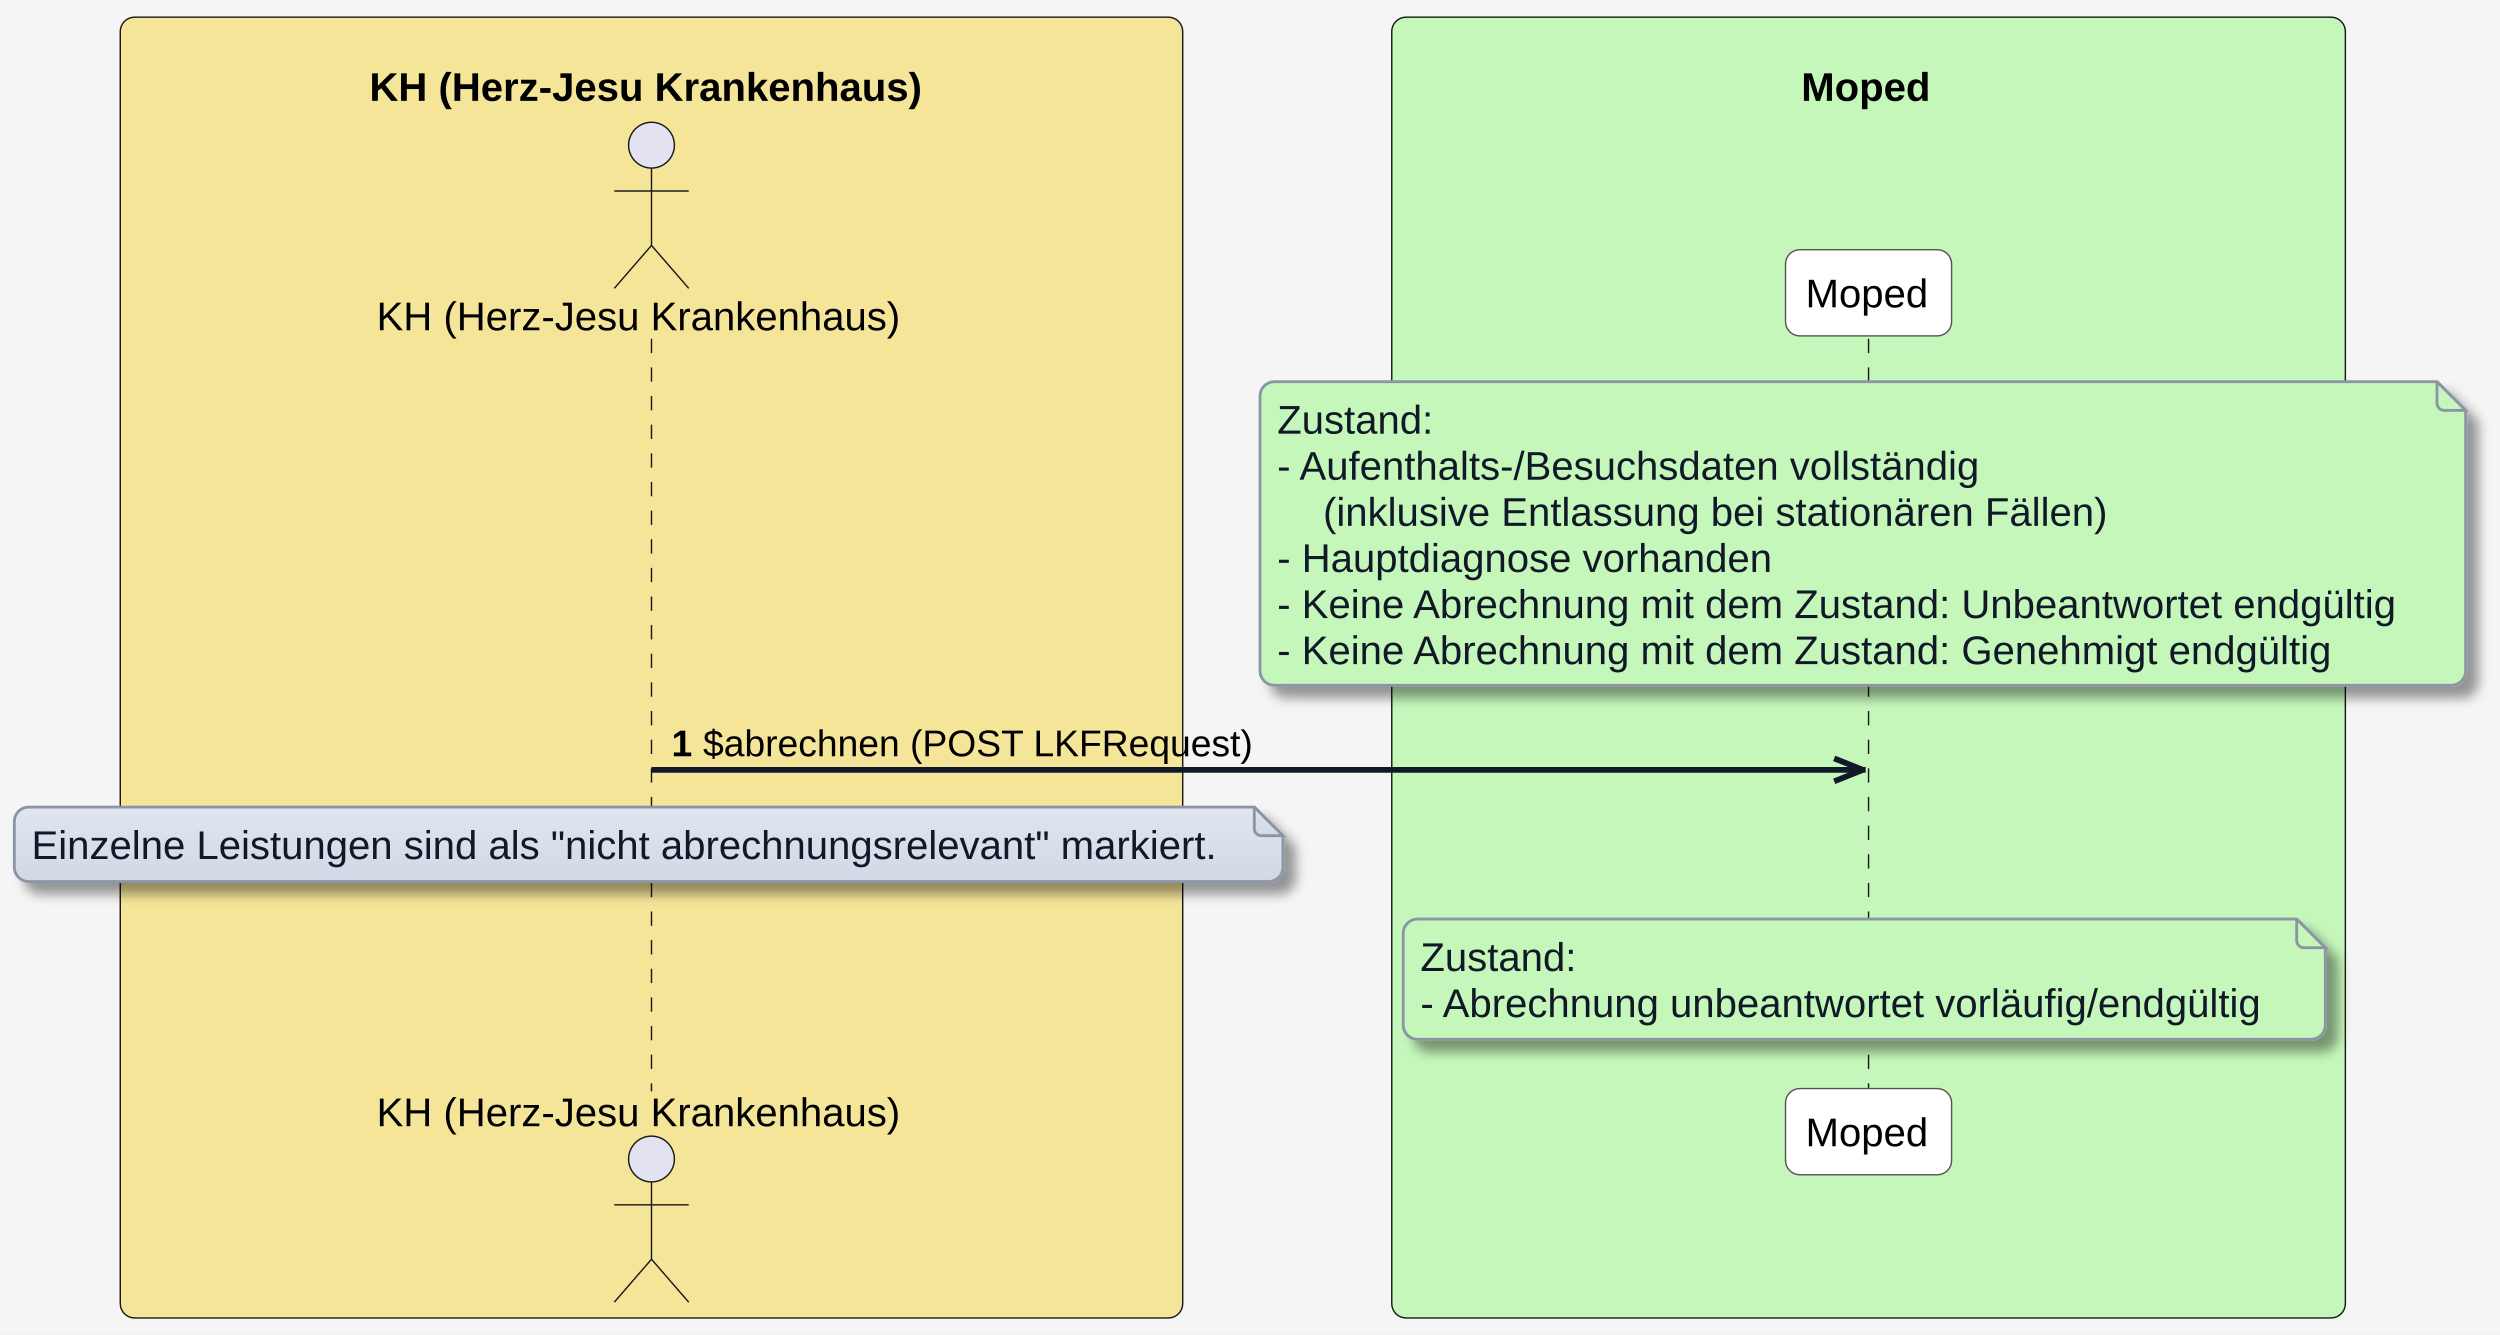
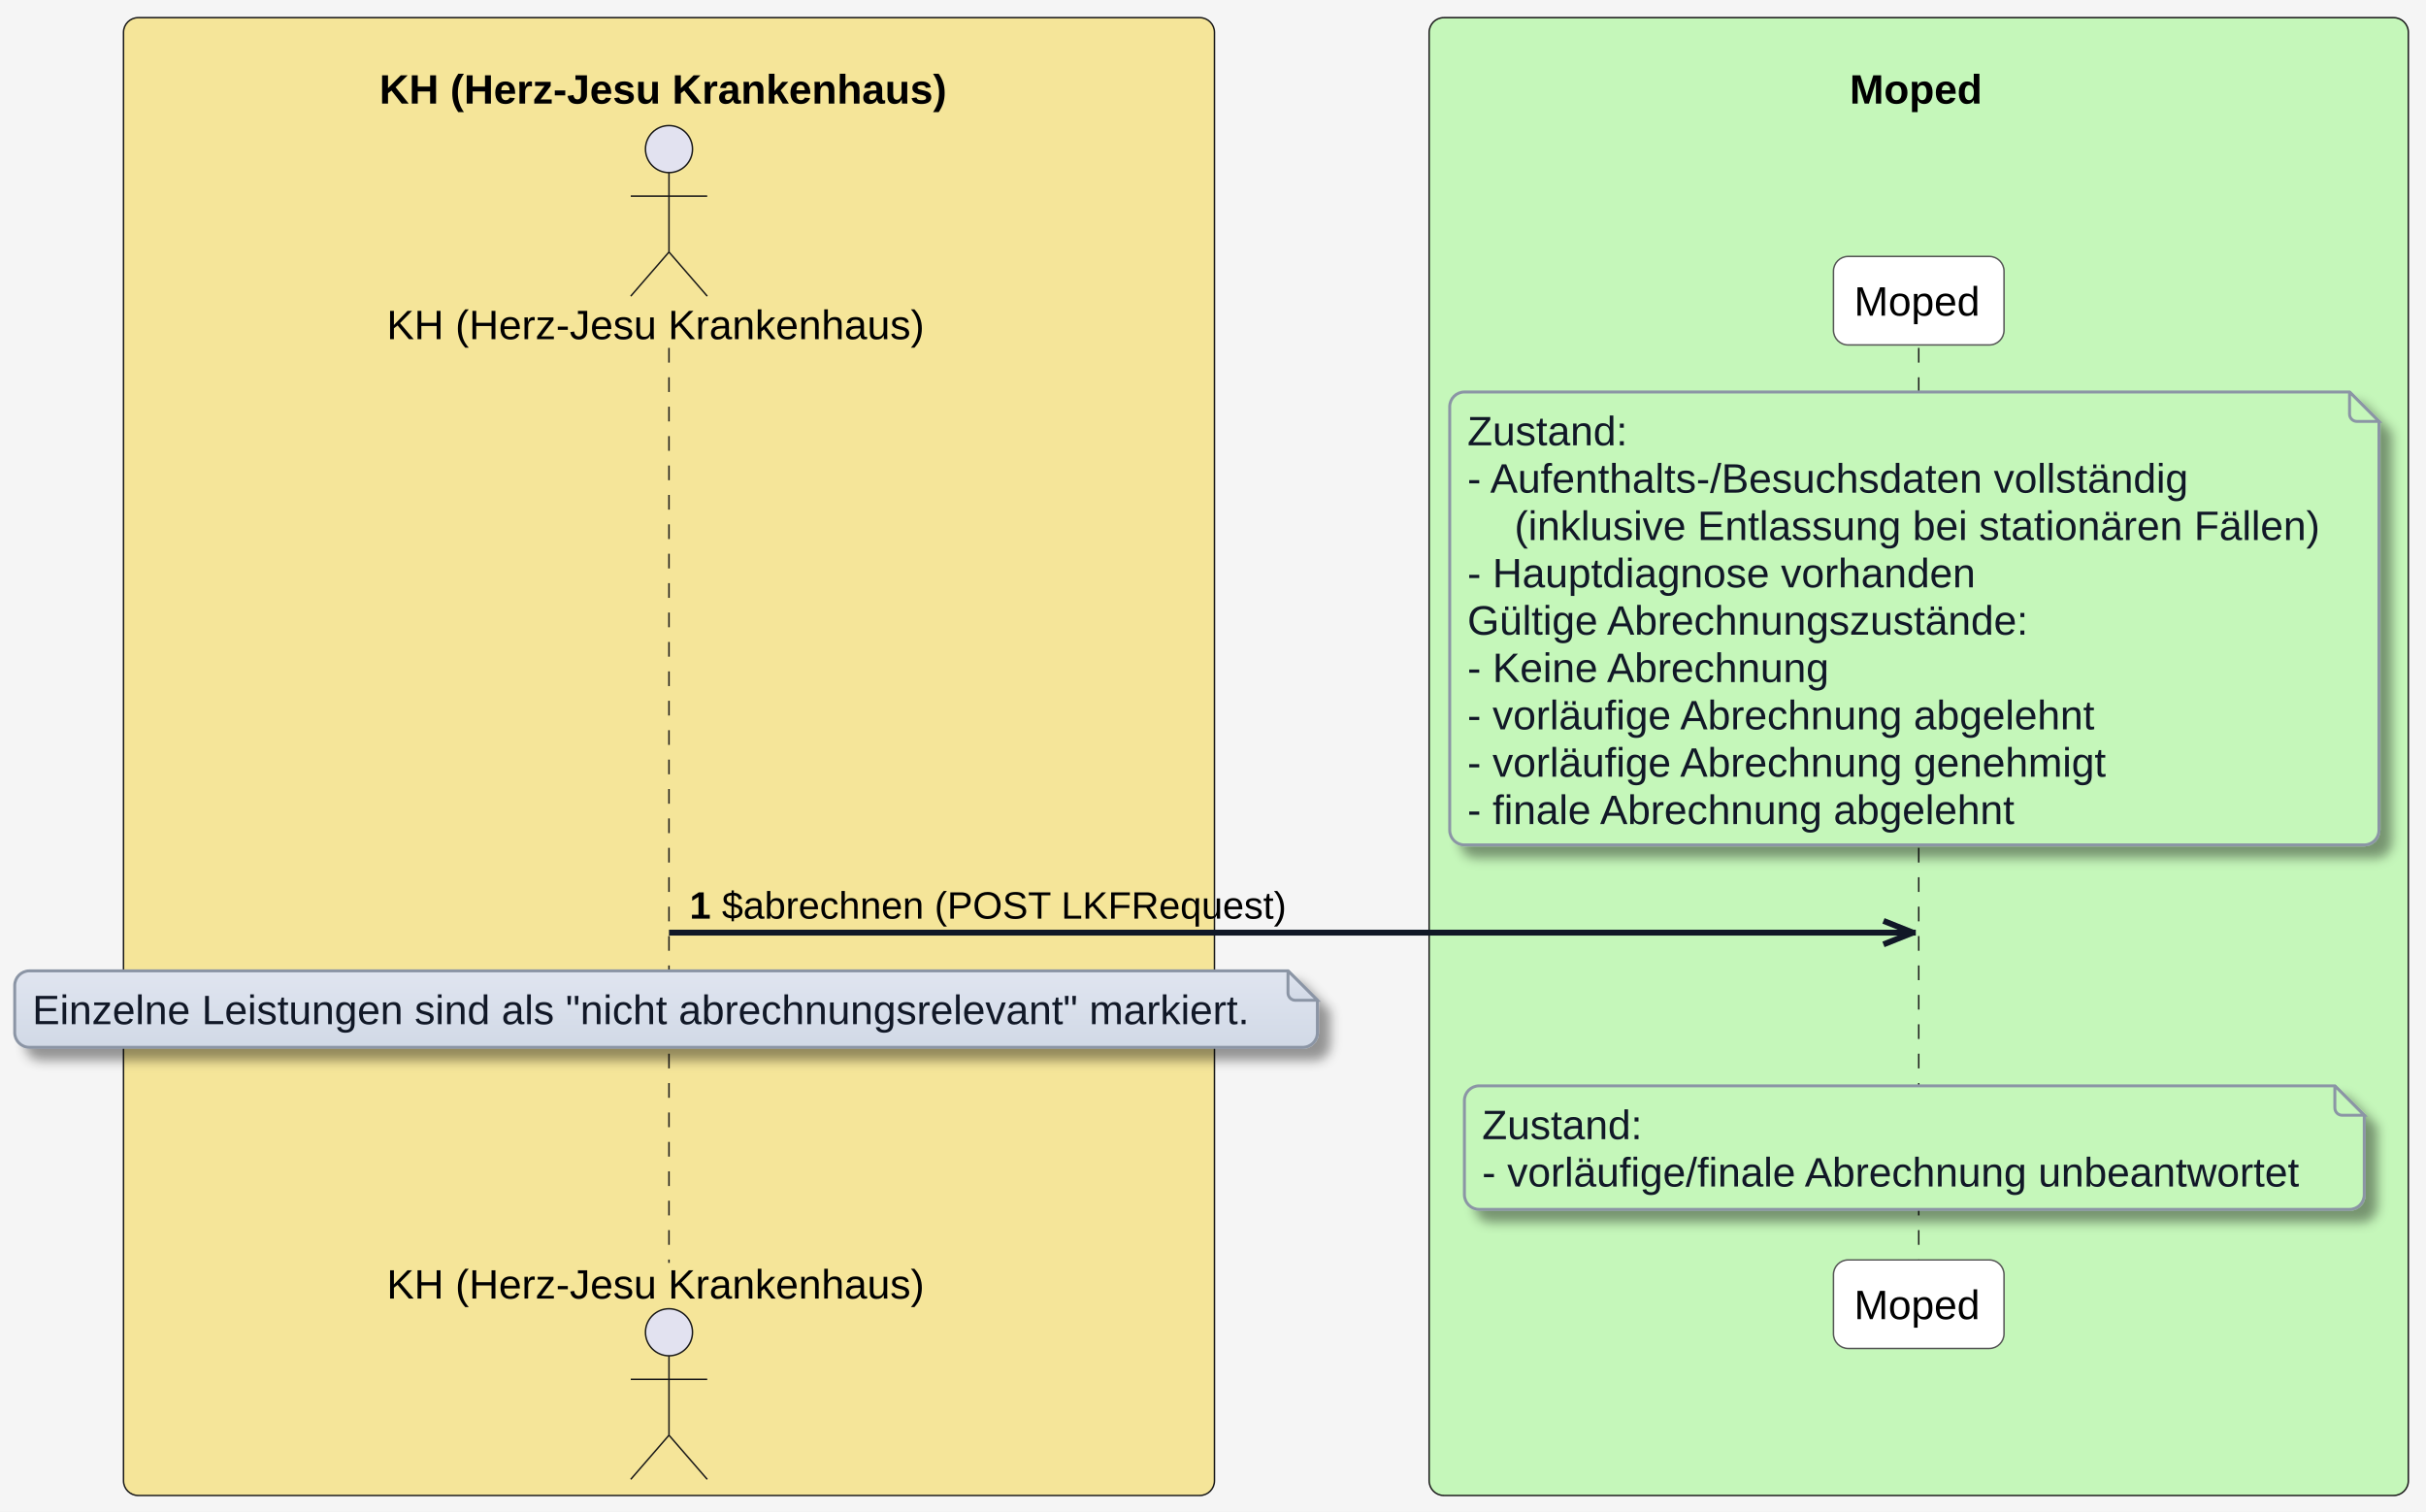
- <svg xmlns="http://www.w3.org/2000/svg" contentStyleType="text/css" height="466px" preserveAspectRatio="none" style="width:873px;height:466px;background:#F5F5F5;" version="1.1" viewBox="0 0 873 466" width="873px" zoomAndPan="magnify">
+ <svg xmlns="http://www.w3.org/2000/svg" contentStyleType="text/css" height="514px" preserveAspectRatio="none" style="width:825px;height:514px;background:#F5F5F5;" version="1.1" viewBox="0 0 825 514" width="825px" zoomAndPan="magnify">
  <defs>
-     <filter height="300%" id="fa0dy8p0okh5l" width="300%" x="-1" y="-1">
+     <filter height="300%" id="frdtgqvwa105d" width="300%" x="-1" y="-1">
      <feGaussianBlur result="blurOut" stdDeviation="2.0" />
      <feColorMatrix in="blurOut" result="blurOut2" type="matrix" values="0 0 0 0 0 0 0 0 0 0 0 0 0 0 0 0 0 0 .4 0" />
      <feOffset dx="4.0" dy="4.0" in="blurOut2" result="blurOut3" />
      <feBlend in="SourceGraphic" in2="blurOut3" mode="normal" />
    </filter>
-     <linearGradient id="ga0dy8p0okh5l0" x1="50%" x2="50%" y1="0%" y2="100%">
+     <linearGradient id="grdtgqvwa105d0" x1="50%" x2="50%" y1="0%" y2="100%">
      <stop offset="0%" stop-color="#E0E5F0" />
      <stop offset="100%" stop-color="#D1D9E6" />
    </linearGradient>
  </defs>
  <g>
-     <rect fill="#F5F5F5" height="466" style="stroke:none;stroke-width:1.0;" width="873" x="0" y="0" />
-     <rect fill="#F5E599" height="454.231" rx="5" ry="5" style="stroke:#181818;stroke-width:0.5;" width="371" x="42" y="6" />
+     <rect fill="#F5F5F5" height="514" style="stroke:none;stroke-width:1.0;" width="825" x="0" y="0" />
+     <rect fill="#F5E599" height="502.527" rx="5" ry="5" style="stroke:#181818;stroke-width:0.5;" width="371" x="42" y="6" />
    <text fill="#000000" font-family="Arial" font-size="14" font-weight="bold" lengthAdjust="spacing" textLength="4" x="45" y="19.132"> </text>
    <text fill="#000000" font-family="Arial" font-size="14" font-weight="bold" lengthAdjust="spacing" textLength="197" x="129" y="35.23">KH (Herz-Jesu Krankenhaus)</text>
-     <rect fill="#C5F7BA" height="454.231" rx="5" ry="5" style="stroke:#181818;stroke-width:0.5;" width="333" x="486" y="6" />
+     <rect fill="#C5F7BA" height="502.527" rx="5" ry="5" style="stroke:#181818;stroke-width:0.5;" width="333" x="486" y="6" />
    <text fill="#000000" font-family="Arial" font-size="14" font-weight="bold" lengthAdjust="spacing" textLength="4" x="489" y="19.132"> </text>
    <text fill="#000000" font-family="Arial" font-size="14" font-weight="bold" lengthAdjust="spacing" textLength="47" x="629" y="35.23">Moped</text>
-     <line style="stroke:#181818;stroke-width:0.5;stroke-dasharray:5.0,5.0;" x1="227.5" x2="227.5" y1="118.296" y2="381.132" />
-     <line style="stroke:#181818;stroke-width:0.5;stroke-dasharray:5.0,5.0;" x1="652.5" x2="652.5" y1="118.296" y2="381.132" />
+     <line style="stroke:#181818;stroke-width:0.5;stroke-dasharray:5.0,5.0;" x1="227.5" x2="227.5" y1="118.296" y2="429.428" />
+     <line style="stroke:#181818;stroke-width:0.5;stroke-dasharray:5.0,5.0;" x1="652.5" x2="652.5" y1="118.296" y2="429.428" />
    <text fill="#000000" font-family="Arial" font-size="14" lengthAdjust="spacing" textLength="186" x="131.5" y="115.329">KH (Herz-Jesu Krankenhaus)</text>
    <ellipse cx="227.5" cy="50.697" fill="#E2E2F0" rx="8" ry="8" style="stroke:#181818;stroke-width:0.5;" />
    <path d="M227.5,58.697 L227.5,85.697 M214.5,66.697 L240.5,66.697 M227.5,85.697 L214.5,100.697 M227.5,85.697 L240.5,100.697 " fill="none" style="stroke:#181818;stroke-width:0.5;" />
-     <text fill="#000000" font-family="Arial" font-size="14" lengthAdjust="spacing" textLength="186" x="131.5" y="393.264">KH (Herz-Jesu Krankenhaus)</text>
-     <ellipse cx="227.5" cy="404.731" fill="#E2E2F0" rx="8" ry="8" style="stroke:#181818;stroke-width:0.5;" />
-     <path d="M227.5,412.731 L227.5,439.731 M214.5,420.731 L240.5,420.731 M227.5,439.731 L214.5,454.731 M227.5,439.731 L240.5,454.731 " fill="none" style="stroke:#181818;stroke-width:0.5;" />
+     <text fill="#000000" font-family="Arial" font-size="14" lengthAdjust="spacing" textLength="186" x="131.5" y="441.56">KH (Herz-Jesu Krankenhaus)</text>
+     <ellipse cx="227.5" cy="453.027" fill="#E2E2F0" rx="8" ry="8" style="stroke:#181818;stroke-width:0.5;" />
+     <path d="M227.5,461.027 L227.5,488.027 M214.5,469.027 L240.5,469.027 M227.5,488.027 L214.5,503.027 M227.5,488.027 L240.5,503.027 " fill="none" style="stroke:#181818;stroke-width:0.5;" />
    <rect fill="#FFFFFF" height="30.099" rx="5" ry="5" style="stroke:#555555;stroke-width:0.5;" width="58" x="623.5" y="87.197" />
    <text fill="#000000" font-family="Arial" font-size="14" lengthAdjust="spacing" textLength="44" x="630.5" y="107.329">Moped</text>
-     <rect fill="#FFFFFF" height="30.099" rx="5" ry="5" style="stroke:#555555;stroke-width:0.5;" width="58" x="623.5" y="380.132" />
-     <text fill="#000000" font-family="Arial" font-size="14" lengthAdjust="spacing" textLength="44" x="630.5" y="400.264">Moped</text>
-     <path d="M440,138.296 L440,234.296 A5,5 0 0 0 445,239.296 L856,239.296 A5,5 0 0 0 861,234.296 L861,143.296 L851,133.296 L445,133.296 A5,5 0 0 0 440,138.296 " fill="#C5F7BA" filter="url(#fa0dy8p0okh5l)" style="stroke:#8B95A5;stroke-width:1.0;" />
-     <path d="M851,133.296 L851,140.796 A2.5,2.5 0 0 0 853.5,143.296 L861,143.296 L851,133.296 " fill="#C5F7BA" style="stroke:#8B95A5;stroke-width:1.0;" />
-     <text fill="#111827" font-family="Arial" font-size="14" lengthAdjust="spacing" textLength="56" x="446" y="151.428">Zustand:</text>
-     <text fill="#111827" font-family="Arial" font-size="14" lengthAdjust="spacing" textLength="250" x="446" y="167.526">- Aufenthalts-/Besuchsdaten vollständig</text>
-     <text fill="#111827" font-family="Arial" font-size="14" lengthAdjust="spacing" textLength="279" x="462" y="183.625">(inklusive Entlassung bei stationären Fällen)</text>
-     <text fill="#111827" font-family="Arial" font-size="14" lengthAdjust="spacing" textLength="177" x="446" y="199.724">- Hauptdiagnose vorhanden</text>
-     <text fill="#111827" font-family="Arial" font-size="14" lengthAdjust="spacing" textLength="400" x="446" y="215.822">- Keine Abrechnung mit dem Zustand: Unbeantwortet endgültig</text>
-     <text fill="#111827" font-family="Arial" font-size="14" lengthAdjust="spacing" textLength="377" x="446" y="231.921">- Keine Abrechnung mit dem Zustand: Genehmigt endgültig</text>
-     <line style="stroke:#111827;stroke-width:2.0;" x1="650.5" x2="640.5" y1="268.836" y2="264.836" />
-     <line style="stroke:#111827;stroke-width:2.0;" x1="650.5" x2="640.5" y1="268.836" y2="272.836" />
-     <line style="stroke:#111827;stroke-width:2.0;" x1="227.5" x2="651.5" y1="268.836" y2="268.836" />
-     <text fill="#000000" font-family="Arial" font-size="13" font-weight="bold" lengthAdjust="spacing" textLength="7" x="234.5" y="264.082">1</text>
-     <text fill="#000000" font-family="Arial" font-size="13" lengthAdjust="spacing" textLength="191" x="245.5" y="264.082">$abrechnen (POST LKFRequest)</text>
-     <path d="M5,286.836 L5,302.836 A5,5 0 0 0 10,307.836 L443,307.836 A5,5 0 0 0 448,302.836 L448,291.836 L438,281.836 L10,281.836 A5,5 0 0 0 5,286.836 " fill="url(#ga0dy8p0okh5l0)" filter="url(#fa0dy8p0okh5l)" style="stroke:#8B95A5;stroke-width:1.0;" />
-     <path d="M438,281.836 L438,289.336 A2.5,2.5 0 0 0 440.5,291.836 L448,291.836 L438,281.836 " fill="url(#ga0dy8p0okh5l0)" style="stroke:#8B95A5;stroke-width:1.0;" />
-     <text fill="#111827" font-family="Arial" font-size="14" lengthAdjust="spacing" textLength="422" x="11" y="299.968">Einzelne Leistungen sind als "nicht abrechnungsrelevant" markiert.</text>
-     <path d="M490,325.935 L490,357.935 A5,5 0 0 0 495,362.935 L807,362.935 A5,5 0 0 0 812,357.935 L812,330.935 L802,320.935 L495,320.935 A5,5 0 0 0 490,325.935 " fill="#C5F7BA" filter="url(#fa0dy8p0okh5l)" style="stroke:#8B95A5;stroke-width:1.0;" />
-     <path d="M802,320.935 L802,328.435 A2.5,2.5 0 0 0 804.5,330.935 L812,330.935 L802,320.935 " fill="#C5F7BA" style="stroke:#8B95A5;stroke-width:1.0;" />
-     <text fill="#111827" font-family="Arial" font-size="14" lengthAdjust="spacing" textLength="56" x="496" y="339.067">Zustand:</text>
-     <text fill="#111827" font-family="Arial" font-size="14" lengthAdjust="spacing" textLength="301" x="496" y="355.166">- Abrechnung unbeantwortet vorläufig/endgültig</text>
+     <rect fill="#FFFFFF" height="30.099" rx="5" ry="5" style="stroke:#555555;stroke-width:0.5;" width="58" x="623.5" y="428.428" />
+     <text fill="#000000" font-family="Arial" font-size="14" lengthAdjust="spacing" textLength="44" x="630.5" y="448.56">Moped</text>
+     <path d="M493,138.296 L493,282.296 A5,5 0 0 0 498,287.296 L804,287.296 A5,5 0 0 0 809,282.296 L809,143.296 L799,133.296 L498,133.296 A5,5 0 0 0 493,138.296 " fill="#C5F7BA" filter="url(#frdtgqvwa105d)" style="stroke:#8B95A5;stroke-width:1.0;" />
+     <path d="M799,133.296 L799,140.796 A2.5,2.5 0 0 0 801.5,143.296 L809,143.296 L799,133.296 " fill="#C5F7BA" style="stroke:#8B95A5;stroke-width:1.0;" />
+     <text fill="#111827" font-family="Arial" font-size="14" lengthAdjust="spacing" textLength="56" x="499" y="151.428">Zustand:</text>
+     <text fill="#111827" font-family="Arial" font-size="14" lengthAdjust="spacing" textLength="250" x="499" y="167.526">- Aufenthalts-/Besuchsdaten vollständig</text>
+     <text fill="#111827" font-family="Arial" font-size="14" lengthAdjust="spacing" textLength="279" x="515" y="183.625">(inklusive Entlassung bei stationären Fällen)</text>
+     <text fill="#111827" font-family="Arial" font-size="14" lengthAdjust="spacing" textLength="177" x="499" y="199.724">- Hauptdiagnose vorhanden</text>
+     <text fill="#111827" font-family="Arial" font-size="14" lengthAdjust="spacing" textLength="195" x="499" y="215.822">Gültige Abrechnungszustände:</text>
+     <text fill="#111827" font-family="Arial" font-size="14" lengthAdjust="spacing" textLength="126" x="499" y="231.921">- Keine Abrechnung</text>
+     <text fill="#111827" font-family="Arial" font-size="14" lengthAdjust="spacing" textLength="219" x="499" y="248.019">- vorläufige Abrechnung abgelehnt</text>
+     <text fill="#111827" font-family="Arial" font-size="14" lengthAdjust="spacing" textLength="223" x="499" y="264.118">- vorläufige Abrechnung genehmigt</text>
+     <text fill="#111827" font-family="Arial" font-size="14" lengthAdjust="spacing" textLength="191" x="499" y="280.217">- finale Abrechnung abgelehnt</text>
+     <line style="stroke:#111827;stroke-width:2.0;" x1="650.5" x2="640.5" y1="317.132" y2="313.132" />
+     <line style="stroke:#111827;stroke-width:2.0;" x1="650.5" x2="640.5" y1="317.132" y2="321.132" />
+     <line style="stroke:#111827;stroke-width:2.0;" x1="227.5" x2="651.5" y1="317.132" y2="317.132" />
+     <text fill="#000000" font-family="Arial" font-size="13" font-weight="bold" lengthAdjust="spacing" textLength="7" x="234.5" y="312.377">1</text>
+     <text fill="#000000" font-family="Arial" font-size="13" lengthAdjust="spacing" textLength="191" x="245.5" y="312.377">$abrechnen (POST LKFRequest)</text>
+     <path d="M5,335.132 L5,351.132 A5,5 0 0 0 10,356.132 L443,356.132 A5,5 0 0 0 448,351.132 L448,340.132 L438,330.132 L10,330.132 A5,5 0 0 0 5,335.132 " fill="url(#grdtgqvwa105d0)" filter="url(#frdtgqvwa105d)" style="stroke:#8B95A5;stroke-width:1.0;" />
+     <path d="M438,330.132 L438,337.632 A2.5,2.5 0 0 0 440.5,340.132 L448,340.132 L438,330.132 " fill="url(#grdtgqvwa105d0)" style="stroke:#8B95A5;stroke-width:1.0;" />
+     <text fill="#111827" font-family="Arial" font-size="14" lengthAdjust="spacing" textLength="422" x="11" y="348.264">Einzelne Leistungen sind als "nicht abrechnungsrelevant" markiert.</text>
+     <path d="M498,374.231 L498,406.231 A5,5 0 0 0 503,411.231 L799,411.231 A5,5 0 0 0 804,406.231 L804,379.231 L794,369.231 L503,369.231 A5,5 0 0 0 498,374.231 " fill="#C5F7BA" filter="url(#frdtgqvwa105d)" style="stroke:#8B95A5;stroke-width:1.0;" />
+     <path d="M794,369.231 L794,376.731 A2.5,2.5 0 0 0 796.5,379.231 L804,379.231 L794,369.231 " fill="#C5F7BA" style="stroke:#8B95A5;stroke-width:1.0;" />
+     <text fill="#111827" font-family="Arial" font-size="14" lengthAdjust="spacing" textLength="56" x="504" y="387.363">Zustand:</text>
+     <text fill="#111827" font-family="Arial" font-size="14" lengthAdjust="spacing" textLength="285" x="504" y="403.461">- vorläufige/finale Abrechnung unbeantwortet</text>
  </g>
</svg>
